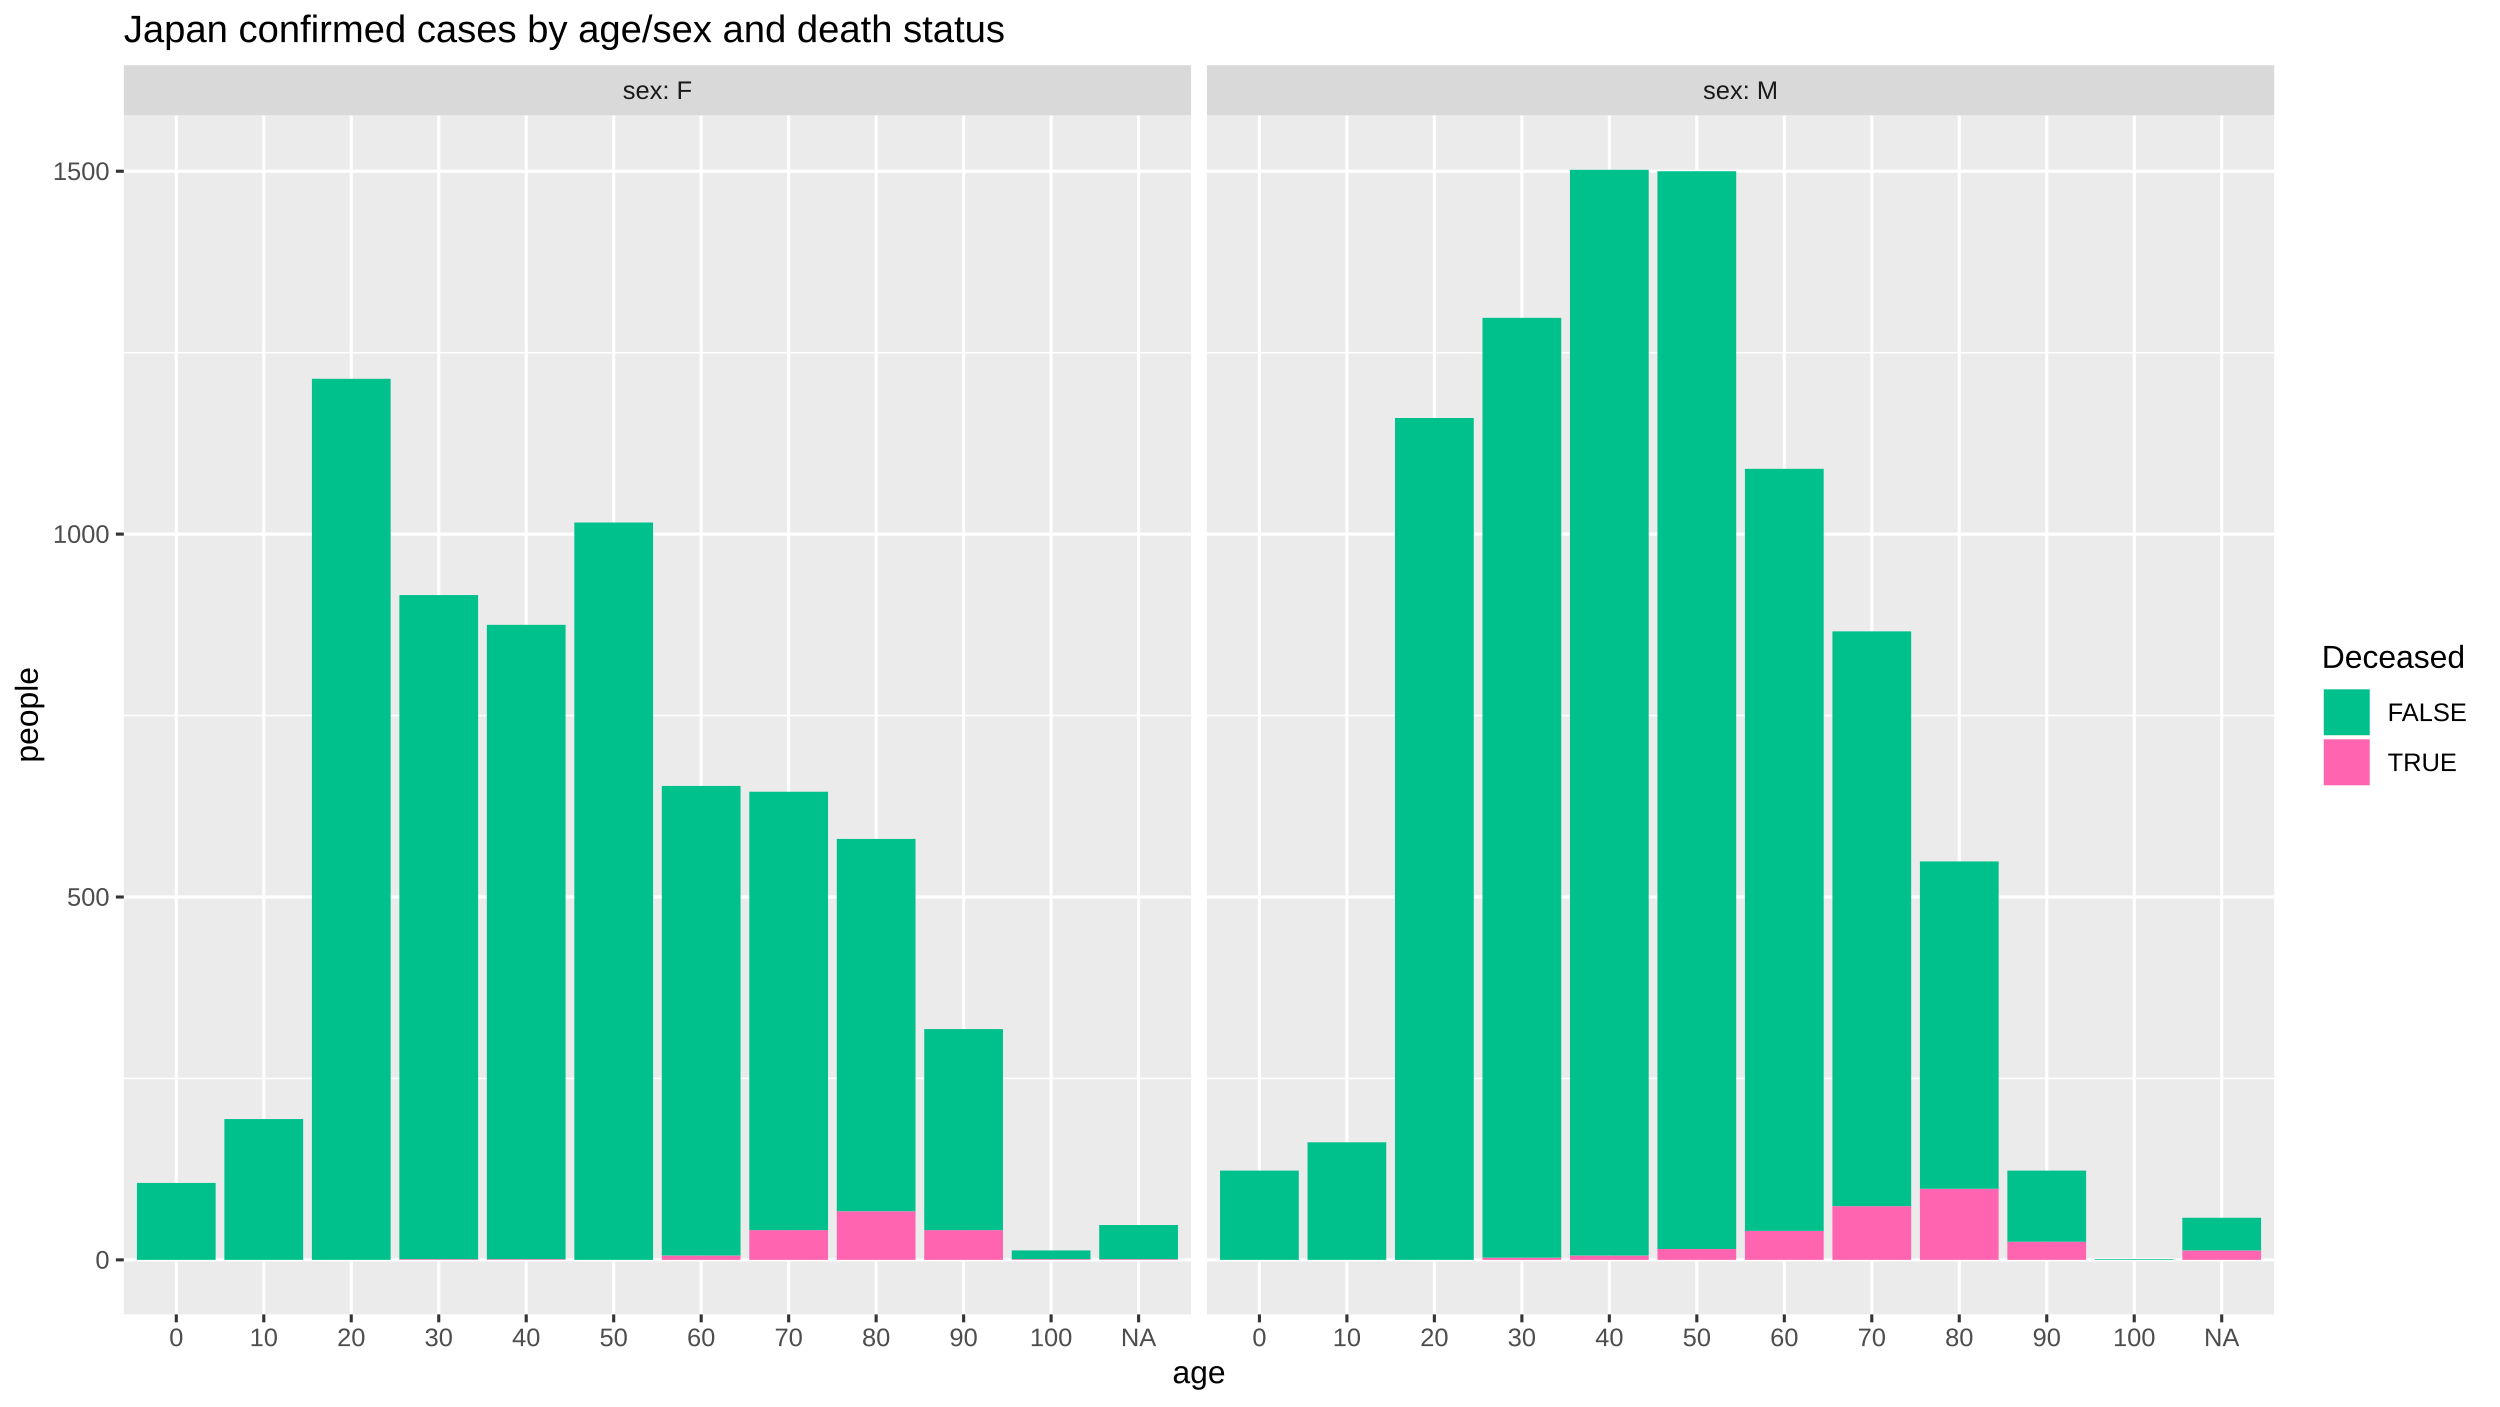
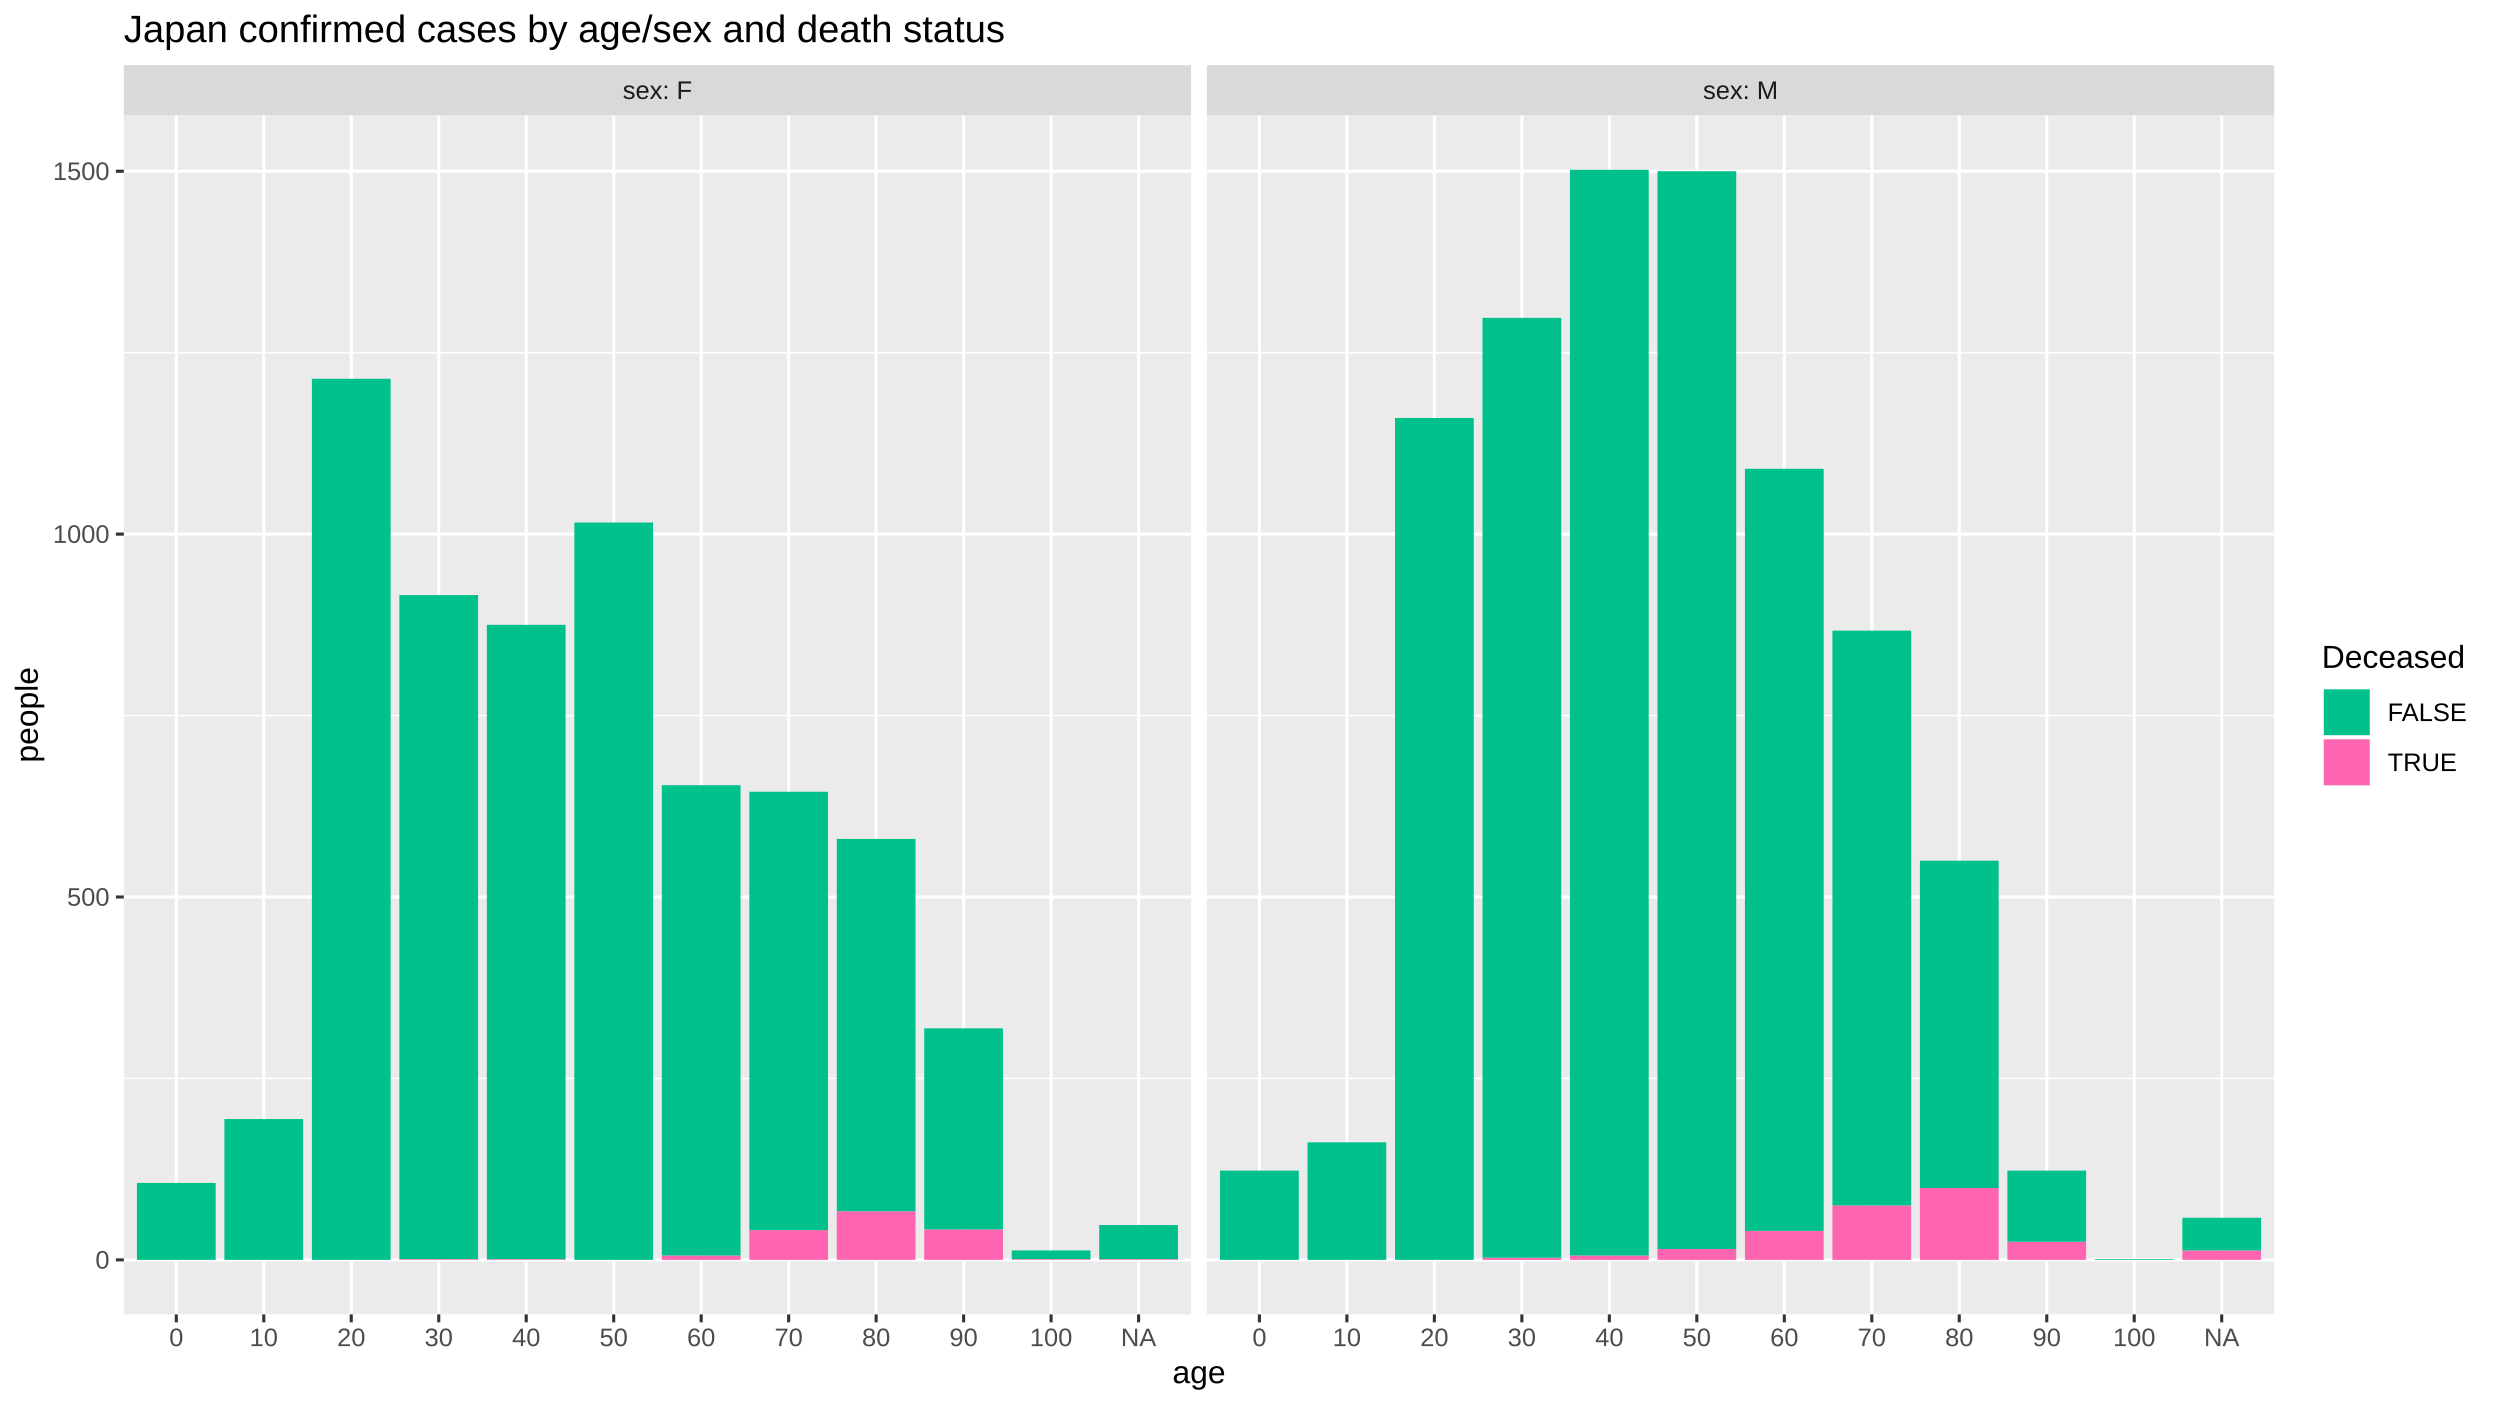
<svg xmlns="http://www.w3.org/2000/svg" viewBox="0 0 864.00 486.00">
  <defs>
    <style type="text/css">
    line, polyline, polygon, path, rect, circle {
      fill: none;
      stroke: #000000;
      stroke-linecap: round;
      stroke-linejoin: round;
      stroke-miterlimit: 10.00;
    }
  </style>
  </defs>
  <rect width="100%" height="100%" style="stroke: none; fill: #FFFFFF;" />
  <rect x="0.00" y="-0" width="864.00" height="486.00" style="stroke-width: 1.07; stroke: #FFFFFF; fill: #FFFFFF;" />
  <defs>
    <clipPath id="cpNDIuNzl8NDExLjY0fDQ1NC4yNXwzOS44NA==">
      <rect x="42.79" y="39.84" width="368.85" height="414.40" />
    </clipPath>
  </defs>
  <rect x="42.79" y="39.84" width="368.85" height="414.40" style="stroke-width: 1.07; stroke: none; fill: #EBEBEB;" clip-path="url(#cpNDIuNzl8NDExLjY0fDQ1NC4yNXwzOS44NA==)" />
  <polyline points="42.79,372.71 411.64,372.71 " style="stroke-width: 0.53; stroke: #FFFFFF; stroke-linecap: butt;" clip-path="url(#cpNDIuNzl8NDExLjY0fDQ1NC4yNXwzOS44NA==)" />
  <polyline points="42.79,247.30 411.64,247.30 " style="stroke-width: 0.53; stroke: #FFFFFF; stroke-linecap: butt;" clip-path="url(#cpNDIuNzl8NDExLjY0fDQ1NC4yNXwzOS44NA==)" />
  <polyline points="42.79,121.89 411.64,121.89 " style="stroke-width: 0.53; stroke: #FFFFFF; stroke-linecap: butt;" clip-path="url(#cpNDIuNzl8NDExLjY0fDQ1NC4yNXwzOS44NA==)" />
  <polyline points="42.79,435.41 411.64,435.41 " style="stroke-width: 1.07; stroke: #FFFFFF; stroke-linecap: butt;" clip-path="url(#cpNDIuNzl8NDExLjY0fDQ1NC4yNXwzOS44NA==)" />
  <polyline points="42.79,310.00 411.64,310.00 " style="stroke-width: 1.07; stroke: #FFFFFF; stroke-linecap: butt;" clip-path="url(#cpNDIuNzl8NDExLjY0fDQ1NC4yNXwzOS44NA==)" />
  <polyline points="42.79,184.59 411.64,184.59 " style="stroke-width: 1.07; stroke: #FFFFFF; stroke-linecap: butt;" clip-path="url(#cpNDIuNzl8NDExLjY0fDQ1NC4yNXwzOS44NA==)" />
  <polyline points="42.79,59.18 411.64,59.18 " style="stroke-width: 1.07; stroke: #FFFFFF; stroke-linecap: butt;" clip-path="url(#cpNDIuNzl8NDExLjY0fDQ1NC4yNXwzOS44NA==)" />
  <polyline points="60.93,454.25 60.93,39.84 " style="stroke-width: 1.07; stroke: #FFFFFF; stroke-linecap: butt;" clip-path="url(#cpNDIuNzl8NDExLjY0fDQ1NC4yNXwzOS44NA==)" />
  <polyline points="91.16,454.25 91.16,39.84 " style="stroke-width: 1.07; stroke: #FFFFFF; stroke-linecap: butt;" clip-path="url(#cpNDIuNzl8NDExLjY0fDQ1NC4yNXwzOS44NA==)" />
  <polyline points="121.39,454.25 121.39,39.84 " style="stroke-width: 1.07; stroke: #FFFFFF; stroke-linecap: butt;" clip-path="url(#cpNDIuNzl8NDExLjY0fDQ1NC4yNXwzOS44NA==)" />
  <polyline points="151.63,454.25 151.63,39.84 " style="stroke-width: 1.07; stroke: #FFFFFF; stroke-linecap: butt;" clip-path="url(#cpNDIuNzl8NDExLjY0fDQ1NC4yNXwzOS44NA==)" />
  <polyline points="181.86,454.25 181.86,39.84 " style="stroke-width: 1.07; stroke: #FFFFFF; stroke-linecap: butt;" clip-path="url(#cpNDIuNzl8NDExLjY0fDQ1NC4yNXwzOS44NA==)" />
  <polyline points="212.09,454.25 212.09,39.84 " style="stroke-width: 1.07; stroke: #FFFFFF; stroke-linecap: butt;" clip-path="url(#cpNDIuNzl8NDExLjY0fDQ1NC4yNXwzOS44NA==)" />
  <polyline points="242.33,454.25 242.33,39.84 " style="stroke-width: 1.07; stroke: #FFFFFF; stroke-linecap: butt;" clip-path="url(#cpNDIuNzl8NDExLjY0fDQ1NC4yNXwzOS44NA==)" />
  <polyline points="272.56,454.25 272.56,39.84 " style="stroke-width: 1.07; stroke: #FFFFFF; stroke-linecap: butt;" clip-path="url(#cpNDIuNzl8NDExLjY0fDQ1NC4yNXwzOS44NA==)" />
  <polyline points="302.79,454.25 302.79,39.84 " style="stroke-width: 1.07; stroke: #FFFFFF; stroke-linecap: butt;" clip-path="url(#cpNDIuNzl8NDExLjY0fDQ1NC4yNXwzOS44NA==)" />
  <polyline points="333.03,454.25 333.03,39.84 " style="stroke-width: 1.07; stroke: #FFFFFF; stroke-linecap: butt;" clip-path="url(#cpNDIuNzl8NDExLjY0fDQ1NC4yNXwzOS44NA==)" />
  <polyline points="363.26,454.25 363.26,39.84 " style="stroke-width: 1.07; stroke: #FFFFFF; stroke-linecap: butt;" clip-path="url(#cpNDIuNzl8NDExLjY0fDQ1NC4yNXwzOS44NA==)" />
  <polyline points="393.50,454.25 393.50,39.84 " style="stroke-width: 1.07; stroke: #FFFFFF; stroke-linecap: butt;" clip-path="url(#cpNDIuNzl8NDExLjY0fDQ1NC4yNXwzOS44NA==)" />
  <rect x="47.32" y="408.82" width="27.21" height="26.59" style="stroke-width: 1.07; stroke: none; stroke-linecap: butt; fill: #00C08B;" clip-path="url(#cpNDIuNzl8NDExLjY0fDQ1NC4yNXwzOS44NA==)" />
  <rect x="77.55" y="386.75" width="27.21" height="48.66" style="stroke-width: 1.07; stroke: none; stroke-linecap: butt; fill: #00C08B;" clip-path="url(#cpNDIuNzl8NDExLjY0fDQ1NC4yNXwzOS44NA==)" />
  <rect x="107.79" y="130.91" width="27.21" height="304.50" style="stroke-width: 1.07; stroke: none; stroke-linecap: butt; fill: #00C08B;" clip-path="url(#cpNDIuNzl8NDExLjY0fDQ1NC4yNXwzOS44NA==)" />
  <rect x="138.02" y="435.16" width="27.21" height="0.25" style="stroke-width: 1.07; stroke: none; stroke-linecap: butt; fill: #FF64B0;" clip-path="url(#cpNDIuNzl8NDExLjY0fDQ1NC4yNXwzOS44NA==)" />
  <rect x="138.02" y="205.66" width="27.21" height="229.50" style="stroke-width: 1.07; stroke: none; stroke-linecap: butt; fill: #00C08B;" clip-path="url(#cpNDIuNzl8NDExLjY0fDQ1NC4yNXwzOS44NA==)" />
  <rect x="168.25" y="435.16" width="27.21" height="0.25" style="stroke-width: 1.07; stroke: none; stroke-linecap: butt; fill: #FF64B0;" clip-path="url(#cpNDIuNzl8NDExLjY0fDQ1NC4yNXwzOS44NA==)" />
  <rect x="168.25" y="215.94" width="27.21" height="219.22" style="stroke-width: 1.07; stroke: none; stroke-linecap: butt; fill: #00C08B;" clip-path="url(#cpNDIuNzl8NDExLjY0fDQ1NC4yNXwzOS44NA==)" />
  <rect x="198.49" y="180.58" width="27.21" height="254.83" style="stroke-width: 1.07; stroke: none; stroke-linecap: butt; fill: #00C08B;" clip-path="url(#cpNDIuNzl8NDExLjY0fDQ1NC4yNXwzOS44NA==)" />
  <rect x="228.72" y="433.91" width="27.21" height="1.50" style="stroke-width: 1.07; stroke: none; stroke-linecap: butt; fill: #FF64B0;" clip-path="url(#cpNDIuNzl8NDExLjY0fDQ1NC4yNXwzOS44NA==)" />
-   <rect x="228.72" y="271.62" width="27.21" height="162.28" style="stroke-width: 1.07; stroke: none; stroke-linecap: butt; fill: #00C08B;" clip-path="url(#cpNDIuNzl8NDExLjY0fDQ1NC4yNXwzOS44NA==)" />
+   <rect x="228.72" y="271.37" width="27.21" height="162.53" style="stroke-width: 1.07; stroke: none; stroke-linecap: butt; fill: #00C08B;" clip-path="url(#cpNDIuNzl8NDExLjY0fDQ1NC4yNXwzOS44NA==)" />
  <rect x="258.96" y="425.13" width="27.21" height="10.28" style="stroke-width: 1.07; stroke: none; stroke-linecap: butt; fill: #FF64B0;" clip-path="url(#cpNDIuNzl8NDExLjY0fDQ1NC4yNXwzOS44NA==)" />
  <rect x="258.96" y="273.63" width="27.21" height="151.50" style="stroke-width: 1.07; stroke: none; stroke-linecap: butt; fill: #00C08B;" clip-path="url(#cpNDIuNzl8NDExLjY0fDQ1NC4yNXwzOS44NA==)" />
  <rect x="289.19" y="418.61" width="27.21" height="16.80" style="stroke-width: 1.07; stroke: none; stroke-linecap: butt; fill: #FF64B0;" clip-path="url(#cpNDIuNzl8NDExLjY0fDQ1NC4yNXwzOS44NA==)" />
  <rect x="289.19" y="289.93" width="27.21" height="128.67" style="stroke-width: 1.07; stroke: none; stroke-linecap: butt; fill: #00C08B;" clip-path="url(#cpNDIuNzl8NDExLjY0fDQ1NC4yNXwzOS44NA==)" />
-   <rect x="319.42" y="425.13" width="27.21" height="10.28" style="stroke-width: 1.07; stroke: none; stroke-linecap: butt; fill: #FF64B0;" clip-path="url(#cpNDIuNzl8NDExLjY0fDQ1NC4yNXwzOS44NA==)" />
-   <rect x="319.42" y="355.65" width="27.21" height="69.48" style="stroke-width: 1.07; stroke: none; stroke-linecap: butt; fill: #00C08B;" clip-path="url(#cpNDIuNzl8NDExLjY0fDQ1NC4yNXwzOS44NA==)" />
+   <rect x="319.42" y="424.88" width="27.21" height="10.53" style="stroke-width: 1.07; stroke: none; stroke-linecap: butt; fill: #FF64B0;" clip-path="url(#cpNDIuNzl8NDExLjY0fDQ1NC4yNXwzOS44NA==)" />
+   <rect x="319.42" y="355.40" width="27.21" height="69.48" style="stroke-width: 1.07; stroke: none; stroke-linecap: butt; fill: #00C08B;" clip-path="url(#cpNDIuNzl8NDExLjY0fDQ1NC4yNXwzOS44NA==)" />
  <rect x="349.66" y="435.16" width="27.21" height="0.25" style="stroke-width: 1.07; stroke: none; stroke-linecap: butt; fill: #FF64B0;" clip-path="url(#cpNDIuNzl8NDExLjY0fDQ1NC4yNXwzOS44NA==)" />
  <rect x="349.66" y="432.15" width="27.21" height="3.01" style="stroke-width: 1.07; stroke: none; stroke-linecap: butt; fill: #00C08B;" clip-path="url(#cpNDIuNzl8NDExLjY0fDQ1NC4yNXwzOS44NA==)" />
  <rect x="379.89" y="435.16" width="27.21" height="0.25" style="stroke-width: 1.07; stroke: none; stroke-linecap: butt; fill: #FF64B0;" clip-path="url(#cpNDIuNzl8NDExLjY0fDQ1NC4yNXwzOS44NA==)" />
  <rect x="379.89" y="423.37" width="27.21" height="11.79" style="stroke-width: 1.07; stroke: none; stroke-linecap: butt; fill: #00C08B;" clip-path="url(#cpNDIuNzl8NDExLjY0fDQ1NC4yNXwzOS44NA==)" />
  <defs>
    <clipPath id="cpMC4wMHw4NjQuMDB8NDg2LjAwfDAuMDA=">
      <rect x="0.00" y="0.00" width="864.00" height="486.00" />
    </clipPath>
  </defs>
  <defs>
    <clipPath id="cpNDE3LjExfDc4NS45N3w0NTQuMjV8MzkuODQ=">
      <rect x="417.11" y="39.84" width="368.85" height="414.40" />
    </clipPath>
  </defs>
  <rect x="417.11" y="39.84" width="368.85" height="414.40" style="stroke-width: 1.07; stroke: none; fill: #EBEBEB;" clip-path="url(#cpNDE3LjExfDc4NS45N3w0NTQuMjV8MzkuODQ=)" />
  <polyline points="417.11,372.71 785.97,372.71 " style="stroke-width: 0.53; stroke: #FFFFFF; stroke-linecap: butt;" clip-path="url(#cpNDE3LjExfDc4NS45N3w0NTQuMjV8MzkuODQ=)" />
  <polyline points="417.11,247.30 785.97,247.30 " style="stroke-width: 0.53; stroke: #FFFFFF; stroke-linecap: butt;" clip-path="url(#cpNDE3LjExfDc4NS45N3w0NTQuMjV8MzkuODQ=)" />
  <polyline points="417.11,121.89 785.97,121.89 " style="stroke-width: 0.53; stroke: #FFFFFF; stroke-linecap: butt;" clip-path="url(#cpNDE3LjExfDc4NS45N3w0NTQuMjV8MzkuODQ=)" />
  <polyline points="417.11,435.41 785.97,435.41 " style="stroke-width: 1.07; stroke: #FFFFFF; stroke-linecap: butt;" clip-path="url(#cpNDE3LjExfDc4NS45N3w0NTQuMjV8MzkuODQ=)" />
  <polyline points="417.11,310.00 785.97,310.00 " style="stroke-width: 1.07; stroke: #FFFFFF; stroke-linecap: butt;" clip-path="url(#cpNDE3LjExfDc4NS45N3w0NTQuMjV8MzkuODQ=)" />
  <polyline points="417.11,184.59 785.97,184.59 " style="stroke-width: 1.07; stroke: #FFFFFF; stroke-linecap: butt;" clip-path="url(#cpNDE3LjExfDc4NS45N3w0NTQuMjV8MzkuODQ=)" />
  <polyline points="417.11,59.18 785.97,59.18 " style="stroke-width: 1.07; stroke: #FFFFFF; stroke-linecap: butt;" clip-path="url(#cpNDE3LjExfDc4NS45N3w0NTQuMjV8MzkuODQ=)" />
  <polyline points="435.26,454.25 435.26,39.84 " style="stroke-width: 1.07; stroke: #FFFFFF; stroke-linecap: butt;" clip-path="url(#cpNDE3LjExfDc4NS45N3w0NTQuMjV8MzkuODQ=)" />
  <polyline points="465.49,454.25 465.49,39.84 " style="stroke-width: 1.07; stroke: #FFFFFF; stroke-linecap: butt;" clip-path="url(#cpNDE3LjExfDc4NS45N3w0NTQuMjV8MzkuODQ=)" />
  <polyline points="495.72,454.25 495.72,39.84 " style="stroke-width: 1.07; stroke: #FFFFFF; stroke-linecap: butt;" clip-path="url(#cpNDE3LjExfDc4NS45N3w0NTQuMjV8MzkuODQ=)" />
  <polyline points="525.96,454.25 525.96,39.84 " style="stroke-width: 1.07; stroke: #FFFFFF; stroke-linecap: butt;" clip-path="url(#cpNDE3LjExfDc4NS45N3w0NTQuMjV8MzkuODQ=)" />
  <polyline points="556.19,454.25 556.19,39.84 " style="stroke-width: 1.07; stroke: #FFFFFF; stroke-linecap: butt;" clip-path="url(#cpNDE3LjExfDc4NS45N3w0NTQuMjV8MzkuODQ=)" />
  <polyline points="586.42,454.25 586.42,39.84 " style="stroke-width: 1.07; stroke: #FFFFFF; stroke-linecap: butt;" clip-path="url(#cpNDE3LjExfDc4NS45N3w0NTQuMjV8MzkuODQ=)" />
  <polyline points="616.66,454.25 616.66,39.84 " style="stroke-width: 1.07; stroke: #FFFFFF; stroke-linecap: butt;" clip-path="url(#cpNDE3LjExfDc4NS45N3w0NTQuMjV8MzkuODQ=)" />
  <polyline points="646.89,454.25 646.89,39.84 " style="stroke-width: 1.07; stroke: #FFFFFF; stroke-linecap: butt;" clip-path="url(#cpNDE3LjExfDc4NS45N3w0NTQuMjV8MzkuODQ=)" />
  <polyline points="677.12,454.25 677.12,39.84 " style="stroke-width: 1.07; stroke: #FFFFFF; stroke-linecap: butt;" clip-path="url(#cpNDE3LjExfDc4NS45N3w0NTQuMjV8MzkuODQ=)" />
  <polyline points="707.36,454.25 707.36,39.84 " style="stroke-width: 1.07; stroke: #FFFFFF; stroke-linecap: butt;" clip-path="url(#cpNDE3LjExfDc4NS45N3w0NTQuMjV8MzkuODQ=)" />
  <polyline points="737.59,454.25 737.59,39.84 " style="stroke-width: 1.07; stroke: #FFFFFF; stroke-linecap: butt;" clip-path="url(#cpNDE3LjExfDc4NS45N3w0NTQuMjV8MzkuODQ=)" />
  <polyline points="767.82,454.25 767.82,39.84 " style="stroke-width: 1.07; stroke: #FFFFFF; stroke-linecap: butt;" clip-path="url(#cpNDE3LjExfDc4NS45N3w0NTQuMjV8MzkuODQ=)" />
  <rect x="421.65" y="404.56" width="27.21" height="30.85" style="stroke-width: 1.07; stroke: none; stroke-linecap: butt; fill: #00C08B;" clip-path="url(#cpNDE3LjExfDc4NS45N3w0NTQuMjV8MzkuODQ=)" />
  <rect x="451.88" y="394.78" width="27.21" height="40.63" style="stroke-width: 1.07; stroke: none; stroke-linecap: butt; fill: #00C08B;" clip-path="url(#cpNDE3LjExfDc4NS45N3w0NTQuMjV8MzkuODQ=)" />
  <rect x="482.12" y="144.46" width="27.21" height="290.95" style="stroke-width: 1.07; stroke: none; stroke-linecap: butt; fill: #00C08B;" clip-path="url(#cpNDE3LjExfDc4NS45N3w0NTQuMjV8MzkuODQ=)" />
  <rect x="512.35" y="434.66" width="27.21" height="0.75" style="stroke-width: 1.07; stroke: none; stroke-linecap: butt; fill: #FF64B0;" clip-path="url(#cpNDE3LjExfDc4NS45N3w0NTQuMjV8MzkuODQ=)" />
  <rect x="512.35" y="109.85" width="27.21" height="324.81" style="stroke-width: 1.07; stroke: none; stroke-linecap: butt; fill: #00C08B;" clip-path="url(#cpNDE3LjExfDc4NS45N3w0NTQuMjV8MzkuODQ=)" />
  <rect x="542.58" y="433.91" width="27.21" height="1.50" style="stroke-width: 1.07; stroke: none; stroke-linecap: butt; fill: #FF64B0;" clip-path="url(#cpNDE3LjExfDc4NS45N3w0NTQuMjV8MzkuODQ=)" />
  <rect x="542.58" y="58.68" width="27.21" height="375.23" style="stroke-width: 1.07; stroke: none; stroke-linecap: butt; fill: #00C08B;" clip-path="url(#cpNDE3LjExfDc4NS45N3w0NTQuMjV8MzkuODQ=)" />
  <rect x="572.82" y="431.65" width="27.21" height="3.76" style="stroke-width: 1.07; stroke: none; stroke-linecap: butt; fill: #FF64B0;" clip-path="url(#cpNDE3LjExfDc4NS45N3w0NTQuMjV8MzkuODQ=)" />
  <rect x="572.82" y="59.18" width="27.21" height="372.47" style="stroke-width: 1.07; stroke: none; stroke-linecap: butt; fill: #00C08B;" clip-path="url(#cpNDE3LjExfDc4NS45N3w0NTQuMjV8MzkuODQ=)" />
  <rect x="603.05" y="425.38" width="27.21" height="10.03" style="stroke-width: 1.07; stroke: none; stroke-linecap: butt; fill: #FF64B0;" clip-path="url(#cpNDE3LjExfDc4NS45N3w0NTQuMjV8MzkuODQ=)" />
  <rect x="603.05" y="162.02" width="27.21" height="263.36" style="stroke-width: 1.07; stroke: none; stroke-linecap: butt; fill: #00C08B;" clip-path="url(#cpNDE3LjExfDc4NS45N3w0NTQuMjV8MzkuODQ=)" />
-   <rect x="633.29" y="416.85" width="27.21" height="18.56" style="stroke-width: 1.07; stroke: none; stroke-linecap: butt; fill: #FF64B0;" clip-path="url(#cpNDE3LjExfDc4NS45N3w0NTQuMjV8MzkuODQ=)" />
-   <rect x="633.29" y="218.20" width="27.21" height="198.65" style="stroke-width: 1.07; stroke: none; stroke-linecap: butt; fill: #00C08B;" clip-path="url(#cpNDE3LjExfDc4NS45N3w0NTQuMjV8MzkuODQ=)" />
-   <rect x="663.52" y="410.83" width="27.21" height="24.58" style="stroke-width: 1.07; stroke: none; stroke-linecap: butt; fill: #FF64B0;" clip-path="url(#cpNDE3LjExfDc4NS45N3w0NTQuMjV8MzkuODQ=)" />
-   <rect x="663.52" y="297.71" width="27.21" height="113.12" style="stroke-width: 1.07; stroke: none; stroke-linecap: butt; fill: #00C08B;" clip-path="url(#cpNDE3LjExfDc4NS45N3w0NTQuMjV8MzkuODQ=)" />
+   <rect x="633.29" y="416.60" width="27.21" height="18.81" style="stroke-width: 1.07; stroke: none; stroke-linecap: butt; fill: #FF64B0;" clip-path="url(#cpNDE3LjExfDc4NS45N3w0NTQuMjV8MzkuODQ=)" />
+   <rect x="633.29" y="217.95" width="27.21" height="198.65" style="stroke-width: 1.07; stroke: none; stroke-linecap: butt; fill: #00C08B;" clip-path="url(#cpNDE3LjExfDc4NS45N3w0NTQuMjV8MzkuODQ=)" />
+   <rect x="663.52" y="410.58" width="27.21" height="24.83" style="stroke-width: 1.07; stroke: none; stroke-linecap: butt; fill: #FF64B0;" clip-path="url(#cpNDE3LjExfDc4NS45N3w0NTQuMjV8MzkuODQ=)" />
+   <rect x="663.52" y="297.46" width="27.21" height="113.12" style="stroke-width: 1.07; stroke: none; stroke-linecap: butt; fill: #00C08B;" clip-path="url(#cpNDE3LjExfDc4NS45N3w0NTQuMjV8MzkuODQ=)" />
  <rect x="693.75" y="429.14" width="27.21" height="6.27" style="stroke-width: 1.07; stroke: none; stroke-linecap: butt; fill: #FF64B0;" clip-path="url(#cpNDE3LjExfDc4NS45N3w0NTQuMjV8MzkuODQ=)" />
  <rect x="693.75" y="404.56" width="27.21" height="24.58" style="stroke-width: 1.07; stroke: none; stroke-linecap: butt; fill: #00C08B;" clip-path="url(#cpNDE3LjExfDc4NS45N3w0NTQuMjV8MzkuODQ=)" />
  <rect x="723.99" y="435.16" width="27.21" height="0.25" style="stroke-width: 1.07; stroke: none; stroke-linecap: butt; fill: #00C08B;" clip-path="url(#cpNDE3LjExfDc4NS45N3w0NTQuMjV8MzkuODQ=)" />
  <rect x="754.22" y="432.15" width="27.21" height="3.26" style="stroke-width: 1.07; stroke: none; stroke-linecap: butt; fill: #FF64B0;" clip-path="url(#cpNDE3LjExfDc4NS45N3w0NTQuMjV8MzkuODQ=)" />
  <rect x="754.22" y="420.86" width="27.21" height="11.29" style="stroke-width: 1.07; stroke: none; stroke-linecap: butt; fill: #00C08B;" clip-path="url(#cpNDE3LjExfDc4NS45N3w0NTQuMjV8MzkuODQ=)" />
  <defs>
    <clipPath id="cpMC4wMHw4NjQuMDB8NDg2LjAwfDAuMDA=">
      <rect x="0.00" y="0.00" width="864.00" height="486.00" />
    </clipPath>
  </defs>
  <defs>
    <clipPath id="cpNDIuNzl8NDExLjY0fDM5Ljg0fDIyLjUz">
      <rect x="42.79" y="22.53" width="368.85" height="17.31" />
    </clipPath>
  </defs>
  <rect x="42.79" y="22.53" width="368.85" height="17.31" style="stroke-width: 1.07; stroke: none; fill: #D9D9D9;" clip-path="url(#cpNDIuNzl8NDExLjY0fDM5Ljg0fDIyLjUz)" />
  <g clip-path="url(#cpNDIuNzl8NDExLjY0fDM5Ljg0fDIyLjUz)">
    <text x="215.23" y="34.21" style="font-size: 8.80px; fill: #1A1A1A; font-family: Liberation Sans;" textLength="23.96px" lengthAdjust="spacingAndGlyphs">sex: F</text>
  </g>
  <defs>
    <clipPath id="cpMC4wMHw4NjQuMDB8NDg2LjAwfDAuMDA=">
      <rect x="0.00" y="0.00" width="864.00" height="486.00" />
    </clipPath>
  </defs>
  <defs>
    <clipPath id="cpNDE3LjExfDc4NS45N3wzOS44NHwyMi41Mw==">
      <rect x="417.11" y="22.53" width="368.85" height="17.31" />
    </clipPath>
  </defs>
  <rect x="417.11" y="22.53" width="368.85" height="17.31" style="stroke-width: 1.07; stroke: none; fill: #D9D9D9;" clip-path="url(#cpNDE3LjExfDc4NS45N3wzOS44NHwyMi41Mw==)" />
  <g clip-path="url(#cpNDE3LjExfDc4NS45N3wzOS44NHwyMi41Mw==)">
    <text x="588.58" y="34.21" style="font-size: 8.80px; fill: #1A1A1A; font-family: Liberation Sans;" textLength="25.91px" lengthAdjust="spacingAndGlyphs">sex: M</text>
  </g>
  <defs>
    <clipPath id="cpMC4wMHw4NjQuMDB8NDg2LjAwfDAuMDA=">
      <rect x="0.00" y="0.00" width="864.00" height="486.00" />
    </clipPath>
  </defs>
  <polyline points="60.93,456.99 60.93,454.25 " style="stroke-width: 1.07; stroke: #333333; stroke-linecap: butt;" clip-path="url(#cpMC4wMHw4NjQuMDB8NDg2LjAwfDAuMDA=)" />
  <polyline points="91.16,456.99 91.16,454.25 " style="stroke-width: 1.07; stroke: #333333; stroke-linecap: butt;" clip-path="url(#cpMC4wMHw4NjQuMDB8NDg2LjAwfDAuMDA=)" />
  <polyline points="121.39,456.99 121.39,454.25 " style="stroke-width: 1.07; stroke: #333333; stroke-linecap: butt;" clip-path="url(#cpMC4wMHw4NjQuMDB8NDg2LjAwfDAuMDA=)" />
  <polyline points="151.63,456.99 151.63,454.25 " style="stroke-width: 1.07; stroke: #333333; stroke-linecap: butt;" clip-path="url(#cpMC4wMHw4NjQuMDB8NDg2LjAwfDAuMDA=)" />
  <polyline points="181.86,456.99 181.86,454.25 " style="stroke-width: 1.07; stroke: #333333; stroke-linecap: butt;" clip-path="url(#cpMC4wMHw4NjQuMDB8NDg2LjAwfDAuMDA=)" />
  <polyline points="212.09,456.99 212.09,454.25 " style="stroke-width: 1.07; stroke: #333333; stroke-linecap: butt;" clip-path="url(#cpMC4wMHw4NjQuMDB8NDg2LjAwfDAuMDA=)" />
  <polyline points="242.33,456.99 242.33,454.25 " style="stroke-width: 1.07; stroke: #333333; stroke-linecap: butt;" clip-path="url(#cpMC4wMHw4NjQuMDB8NDg2LjAwfDAuMDA=)" />
  <polyline points="272.56,456.99 272.56,454.25 " style="stroke-width: 1.07; stroke: #333333; stroke-linecap: butt;" clip-path="url(#cpMC4wMHw4NjQuMDB8NDg2LjAwfDAuMDA=)" />
  <polyline points="302.79,456.99 302.79,454.25 " style="stroke-width: 1.07; stroke: #333333; stroke-linecap: butt;" clip-path="url(#cpMC4wMHw4NjQuMDB8NDg2LjAwfDAuMDA=)" />
  <polyline points="333.03,456.99 333.03,454.25 " style="stroke-width: 1.07; stroke: #333333; stroke-linecap: butt;" clip-path="url(#cpMC4wMHw4NjQuMDB8NDg2LjAwfDAuMDA=)" />
  <polyline points="363.26,456.99 363.26,454.25 " style="stroke-width: 1.07; stroke: #333333; stroke-linecap: butt;" clip-path="url(#cpMC4wMHw4NjQuMDB8NDg2LjAwfDAuMDA=)" />
  <polyline points="393.50,456.99 393.50,454.25 " style="stroke-width: 1.07; stroke: #333333; stroke-linecap: butt;" clip-path="url(#cpMC4wMHw4NjQuMDB8NDg2LjAwfDAuMDA=)" />
  <g clip-path="url(#cpMC4wMHw4NjQuMDB8NDg2LjAwfDAuMDA=)">
    <text x="58.48" y="465.23" style="font-size: 8.80px; fill: #4D4D4D; font-family: Liberation Sans;" textLength="4.89px" lengthAdjust="spacingAndGlyphs">0</text>
  </g>
  <g clip-path="url(#cpMC4wMHw4NjQuMDB8NDg2LjAwfDAuMDA=)">
    <text x="86.27" y="465.23" style="font-size: 8.80px; fill: #4D4D4D; font-family: Liberation Sans;" textLength="9.79px" lengthAdjust="spacingAndGlyphs">10</text>
  </g>
  <g clip-path="url(#cpMC4wMHw4NjQuMDB8NDg2LjAwfDAuMDA=)">
    <text x="116.50" y="465.23" style="font-size: 8.80px; fill: #4D4D4D; font-family: Liberation Sans;" textLength="9.79px" lengthAdjust="spacingAndGlyphs">20</text>
  </g>
  <g clip-path="url(#cpMC4wMHw4NjQuMDB8NDg2LjAwfDAuMDA=)">
    <text x="146.73" y="465.23" style="font-size: 8.80px; fill: #4D4D4D; font-family: Liberation Sans;" textLength="9.79px" lengthAdjust="spacingAndGlyphs">30</text>
  </g>
  <g clip-path="url(#cpMC4wMHw4NjQuMDB8NDg2LjAwfDAuMDA=)">
    <text x="176.97" y="465.23" style="font-size: 8.80px; fill: #4D4D4D; font-family: Liberation Sans;" textLength="9.79px" lengthAdjust="spacingAndGlyphs">40</text>
  </g>
  <g clip-path="url(#cpMC4wMHw4NjQuMDB8NDg2LjAwfDAuMDA=)">
    <text x="207.20" y="465.23" style="font-size: 8.80px; fill: #4D4D4D; font-family: Liberation Sans;" textLength="9.79px" lengthAdjust="spacingAndGlyphs">50</text>
  </g>
  <g clip-path="url(#cpMC4wMHw4NjQuMDB8NDg2LjAwfDAuMDA=)">
    <text x="237.43" y="465.23" style="font-size: 8.80px; fill: #4D4D4D; font-family: Liberation Sans;" textLength="9.79px" lengthAdjust="spacingAndGlyphs">60</text>
  </g>
  <g clip-path="url(#cpMC4wMHw4NjQuMDB8NDg2LjAwfDAuMDA=)">
    <text x="267.67" y="465.23" style="font-size: 8.80px; fill: #4D4D4D; font-family: Liberation Sans;" textLength="9.79px" lengthAdjust="spacingAndGlyphs">70</text>
  </g>
  <g clip-path="url(#cpMC4wMHw4NjQuMDB8NDg2LjAwfDAuMDA=)">
    <text x="297.90" y="465.23" style="font-size: 8.80px; fill: #4D4D4D; font-family: Liberation Sans;" textLength="9.79px" lengthAdjust="spacingAndGlyphs">80</text>
  </g>
  <g clip-path="url(#cpMC4wMHw4NjQuMDB8NDg2LjAwfDAuMDA=)">
    <text x="328.13" y="465.23" style="font-size: 8.80px; fill: #4D4D4D; font-family: Liberation Sans;" textLength="9.79px" lengthAdjust="spacingAndGlyphs">90</text>
  </g>
  <g clip-path="url(#cpMC4wMHw4NjQuMDB8NDg2LjAwfDAuMDA=)">
    <text x="355.92" y="465.23" style="font-size: 8.80px; fill: #4D4D4D; font-family: Liberation Sans;" textLength="14.68px" lengthAdjust="spacingAndGlyphs">100</text>
  </g>
  <g clip-path="url(#cpMC4wMHw4NjQuMDB8NDg2LjAwfDAuMDA=)">
    <text x="387.38" y="465.23" style="font-size: 8.80px; fill: #4D4D4D; font-family: Liberation Sans;" textLength="12.22px" lengthAdjust="spacingAndGlyphs">NA</text>
  </g>
  <polyline points="435.26,456.99 435.26,454.25 " style="stroke-width: 1.07; stroke: #333333; stroke-linecap: butt;" clip-path="url(#cpMC4wMHw4NjQuMDB8NDg2LjAwfDAuMDA=)" />
  <polyline points="465.49,456.99 465.49,454.25 " style="stroke-width: 1.07; stroke: #333333; stroke-linecap: butt;" clip-path="url(#cpMC4wMHw4NjQuMDB8NDg2LjAwfDAuMDA=)" />
  <polyline points="495.72,456.99 495.72,454.25 " style="stroke-width: 1.07; stroke: #333333; stroke-linecap: butt;" clip-path="url(#cpMC4wMHw4NjQuMDB8NDg2LjAwfDAuMDA=)" />
  <polyline points="525.96,456.99 525.96,454.25 " style="stroke-width: 1.07; stroke: #333333; stroke-linecap: butt;" clip-path="url(#cpMC4wMHw4NjQuMDB8NDg2LjAwfDAuMDA=)" />
  <polyline points="556.19,456.99 556.19,454.25 " style="stroke-width: 1.07; stroke: #333333; stroke-linecap: butt;" clip-path="url(#cpMC4wMHw4NjQuMDB8NDg2LjAwfDAuMDA=)" />
  <polyline points="586.42,456.99 586.42,454.25 " style="stroke-width: 1.07; stroke: #333333; stroke-linecap: butt;" clip-path="url(#cpMC4wMHw4NjQuMDB8NDg2LjAwfDAuMDA=)" />
  <polyline points="616.66,456.99 616.66,454.25 " style="stroke-width: 1.07; stroke: #333333; stroke-linecap: butt;" clip-path="url(#cpMC4wMHw4NjQuMDB8NDg2LjAwfDAuMDA=)" />
  <polyline points="646.89,456.99 646.89,454.25 " style="stroke-width: 1.07; stroke: #333333; stroke-linecap: butt;" clip-path="url(#cpMC4wMHw4NjQuMDB8NDg2LjAwfDAuMDA=)" />
  <polyline points="677.12,456.99 677.12,454.25 " style="stroke-width: 1.07; stroke: #333333; stroke-linecap: butt;" clip-path="url(#cpMC4wMHw4NjQuMDB8NDg2LjAwfDAuMDA=)" />
  <polyline points="707.36,456.99 707.36,454.25 " style="stroke-width: 1.07; stroke: #333333; stroke-linecap: butt;" clip-path="url(#cpMC4wMHw4NjQuMDB8NDg2LjAwfDAuMDA=)" />
  <polyline points="737.59,456.99 737.59,454.25 " style="stroke-width: 1.07; stroke: #333333; stroke-linecap: butt;" clip-path="url(#cpMC4wMHw4NjQuMDB8NDg2LjAwfDAuMDA=)" />
  <polyline points="767.82,456.99 767.82,454.25 " style="stroke-width: 1.07; stroke: #333333; stroke-linecap: butt;" clip-path="url(#cpMC4wMHw4NjQuMDB8NDg2LjAwfDAuMDA=)" />
  <g clip-path="url(#cpMC4wMHw4NjQuMDB8NDg2LjAwfDAuMDA=)">
    <text x="432.81" y="465.23" style="font-size: 8.80px; fill: #4D4D4D; font-family: Liberation Sans;" textLength="4.89px" lengthAdjust="spacingAndGlyphs">0</text>
  </g>
  <g clip-path="url(#cpMC4wMHw4NjQuMDB8NDg2LjAwfDAuMDA=)">
    <text x="460.59" y="465.23" style="font-size: 8.80px; fill: #4D4D4D; font-family: Liberation Sans;" textLength="9.79px" lengthAdjust="spacingAndGlyphs">10</text>
  </g>
  <g clip-path="url(#cpMC4wMHw4NjQuMDB8NDg2LjAwfDAuMDA=)">
    <text x="490.83" y="465.23" style="font-size: 8.80px; fill: #4D4D4D; font-family: Liberation Sans;" textLength="9.79px" lengthAdjust="spacingAndGlyphs">20</text>
  </g>
  <g clip-path="url(#cpMC4wMHw4NjQuMDB8NDg2LjAwfDAuMDA=)">
    <text x="521.06" y="465.23" style="font-size: 8.80px; fill: #4D4D4D; font-family: Liberation Sans;" textLength="9.79px" lengthAdjust="spacingAndGlyphs">30</text>
  </g>
  <g clip-path="url(#cpMC4wMHw4NjQuMDB8NDg2LjAwfDAuMDA=)">
    <text x="551.30" y="465.23" style="font-size: 8.80px; fill: #4D4D4D; font-family: Liberation Sans;" textLength="9.79px" lengthAdjust="spacingAndGlyphs">40</text>
  </g>
  <g clip-path="url(#cpMC4wMHw4NjQuMDB8NDg2LjAwfDAuMDA=)">
    <text x="581.53" y="465.23" style="font-size: 8.80px; fill: #4D4D4D; font-family: Liberation Sans;" textLength="9.79px" lengthAdjust="spacingAndGlyphs">50</text>
  </g>
  <g clip-path="url(#cpMC4wMHw4NjQuMDB8NDg2LjAwfDAuMDA=)">
    <text x="611.76" y="465.23" style="font-size: 8.80px; fill: #4D4D4D; font-family: Liberation Sans;" textLength="9.79px" lengthAdjust="spacingAndGlyphs">60</text>
  </g>
  <g clip-path="url(#cpMC4wMHw4NjQuMDB8NDg2LjAwfDAuMDA=)">
    <text x="642.00" y="465.23" style="font-size: 8.80px; fill: #4D4D4D; font-family: Liberation Sans;" textLength="9.79px" lengthAdjust="spacingAndGlyphs">70</text>
  </g>
  <g clip-path="url(#cpMC4wMHw4NjQuMDB8NDg2LjAwfDAuMDA=)">
    <text x="672.23" y="465.23" style="font-size: 8.80px; fill: #4D4D4D; font-family: Liberation Sans;" textLength="9.79px" lengthAdjust="spacingAndGlyphs">80</text>
  </g>
  <g clip-path="url(#cpMC4wMHw4NjQuMDB8NDg2LjAwfDAuMDA=)">
    <text x="702.46" y="465.23" style="font-size: 8.80px; fill: #4D4D4D; font-family: Liberation Sans;" textLength="9.79px" lengthAdjust="spacingAndGlyphs">90</text>
  </g>
  <g clip-path="url(#cpMC4wMHw4NjQuMDB8NDg2LjAwfDAuMDA=)">
    <text x="730.25" y="465.23" style="font-size: 8.80px; fill: #4D4D4D; font-family: Liberation Sans;" textLength="14.68px" lengthAdjust="spacingAndGlyphs">100</text>
  </g>
  <g clip-path="url(#cpMC4wMHw4NjQuMDB8NDg2LjAwfDAuMDA=)">
    <text x="761.71" y="465.23" style="font-size: 8.80px; fill: #4D4D4D; font-family: Liberation Sans;" textLength="12.22px" lengthAdjust="spacingAndGlyphs">NA</text>
  </g>
  <g clip-path="url(#cpMC4wMHw4NjQuMDB8NDg2LjAwfDAuMDA=)">
    <text x="32.96" y="438.44" style="font-size: 8.80px; fill: #4D4D4D; font-family: Liberation Sans;" textLength="4.89px" lengthAdjust="spacingAndGlyphs">0</text>
  </g>
  <g clip-path="url(#cpMC4wMHw4NjQuMDB8NDg2LjAwfDAuMDA=)">
    <text x="23.17" y="313.03" style="font-size: 8.80px; fill: #4D4D4D; font-family: Liberation Sans;" textLength="14.68px" lengthAdjust="spacingAndGlyphs">500</text>
  </g>
  <g clip-path="url(#cpMC4wMHw4NjQuMDB8NDg2LjAwfDAuMDA=)">
    <text x="18.28" y="187.62" style="font-size: 8.80px; fill: #4D4D4D; font-family: Liberation Sans;" textLength="19.58px" lengthAdjust="spacingAndGlyphs">1000</text>
  </g>
  <g clip-path="url(#cpMC4wMHw4NjQuMDB8NDg2LjAwfDAuMDA=)">
    <text x="18.28" y="62.21" style="font-size: 8.80px; fill: #4D4D4D; font-family: Liberation Sans;" textLength="19.58px" lengthAdjust="spacingAndGlyphs">1500</text>
  </g>
  <polyline points="40.05,435.41 42.79,435.41 " style="stroke-width: 1.07; stroke: #333333; stroke-linecap: butt;" clip-path="url(#cpMC4wMHw4NjQuMDB8NDg2LjAwfDAuMDA=)" />
  <polyline points="40.05,310.00 42.79,310.00 " style="stroke-width: 1.07; stroke: #333333; stroke-linecap: butt;" clip-path="url(#cpMC4wMHw4NjQuMDB8NDg2LjAwfDAuMDA=)" />
  <polyline points="40.05,184.59 42.79,184.59 " style="stroke-width: 1.07; stroke: #333333; stroke-linecap: butt;" clip-path="url(#cpMC4wMHw4NjQuMDB8NDg2LjAwfDAuMDA=)" />
  <polyline points="40.05,59.18 42.79,59.18 " style="stroke-width: 1.07; stroke: #333333; stroke-linecap: butt;" clip-path="url(#cpMC4wMHw4NjQuMDB8NDg2LjAwfDAuMDA=)" />
  <g clip-path="url(#cpMC4wMHw4NjQuMDB8NDg2LjAwfDAuMDA=)">
    <text x="405.20" y="478.03" style="font-size: 11.00px; font-family: Liberation Sans;" textLength="18.35px" lengthAdjust="spacingAndGlyphs">age</text>
  </g>
  <g clip-path="url(#cpMC4wMHw4NjQuMDB8NDg2LjAwfDAuMDA=)">
    <text transform="translate(13.05,263.56) rotate(-90)" style="font-size: 11.00px; font-family: Liberation Sans;" textLength="33.03px" lengthAdjust="spacingAndGlyphs">people</text>
  </g>
  <rect x="796.92" y="216.52" width="61.60" height="61.06" style="stroke-width: 1.07; stroke: none; fill: #FFFFFF;" clip-path="url(#cpMC4wMHw4NjQuMDB8NDg2LjAwfDAuMDA=)" />
  <g clip-path="url(#cpMC4wMHw4NjQuMDB8NDg2LjAwfDAuMDA=)">
    <text x="802.40" y="230.81" style="font-size: 11.00px; font-family: Liberation Sans;" textLength="49.53px" lengthAdjust="spacingAndGlyphs">Deceased</text>
  </g>
  <rect x="802.40" y="237.53" width="17.28" height="17.28" style="stroke-width: 1.07; stroke: #FFFFFF; fill: #F2F2F2;" clip-path="url(#cpMC4wMHw4NjQuMDB8NDg2LjAwfDAuMDA=)" />
  <rect x="803.11" y="238.24" width="15.86" height="15.86" style="stroke-width: 1.07; stroke: none; stroke-linejoin: miter; fill: #00C08B;" clip-path="url(#cpMC4wMHw4NjQuMDB8NDg2LjAwfDAuMDA=)" />
  <rect x="802.40" y="254.81" width="17.28" height="17.28" style="stroke-width: 1.07; stroke: #FFFFFF; fill: #F2F2F2;" clip-path="url(#cpMC4wMHw4NjQuMDB8NDg2LjAwfDAuMDA=)" />
  <rect x="803.11" y="255.52" width="15.86" height="15.86" style="stroke-width: 1.07; stroke: none; stroke-linejoin: miter; fill: #FF64B0;" clip-path="url(#cpMC4wMHw4NjQuMDB8NDg2LjAwfDAuMDA=)" />
  <g clip-path="url(#cpMC4wMHw4NjQuMDB8NDg2LjAwfDAuMDA=)">
    <text x="825.16" y="249.20" style="font-size: 8.80px; font-family: Liberation Sans;" textLength="27.88px" lengthAdjust="spacingAndGlyphs">FALSE</text>
  </g>
  <g clip-path="url(#cpMC4wMHw4NjQuMDB8NDg2LjAwfDAuMDA=)">
    <text x="825.16" y="266.48" style="font-size: 8.80px; font-family: Liberation Sans;" textLength="23.96px" lengthAdjust="spacingAndGlyphs">TRUE</text>
  </g>
  <g clip-path="url(#cpMC4wMHw4NjQuMDB8NDg2LjAwfDAuMDA=)">
    <text x="42.79" y="14.56" style="font-size: 13.20px; font-family: Liberation Sans;" textLength="304.52px" lengthAdjust="spacingAndGlyphs">Japan confirmed cases by age/sex and death status</text>
  </g>
</svg>
